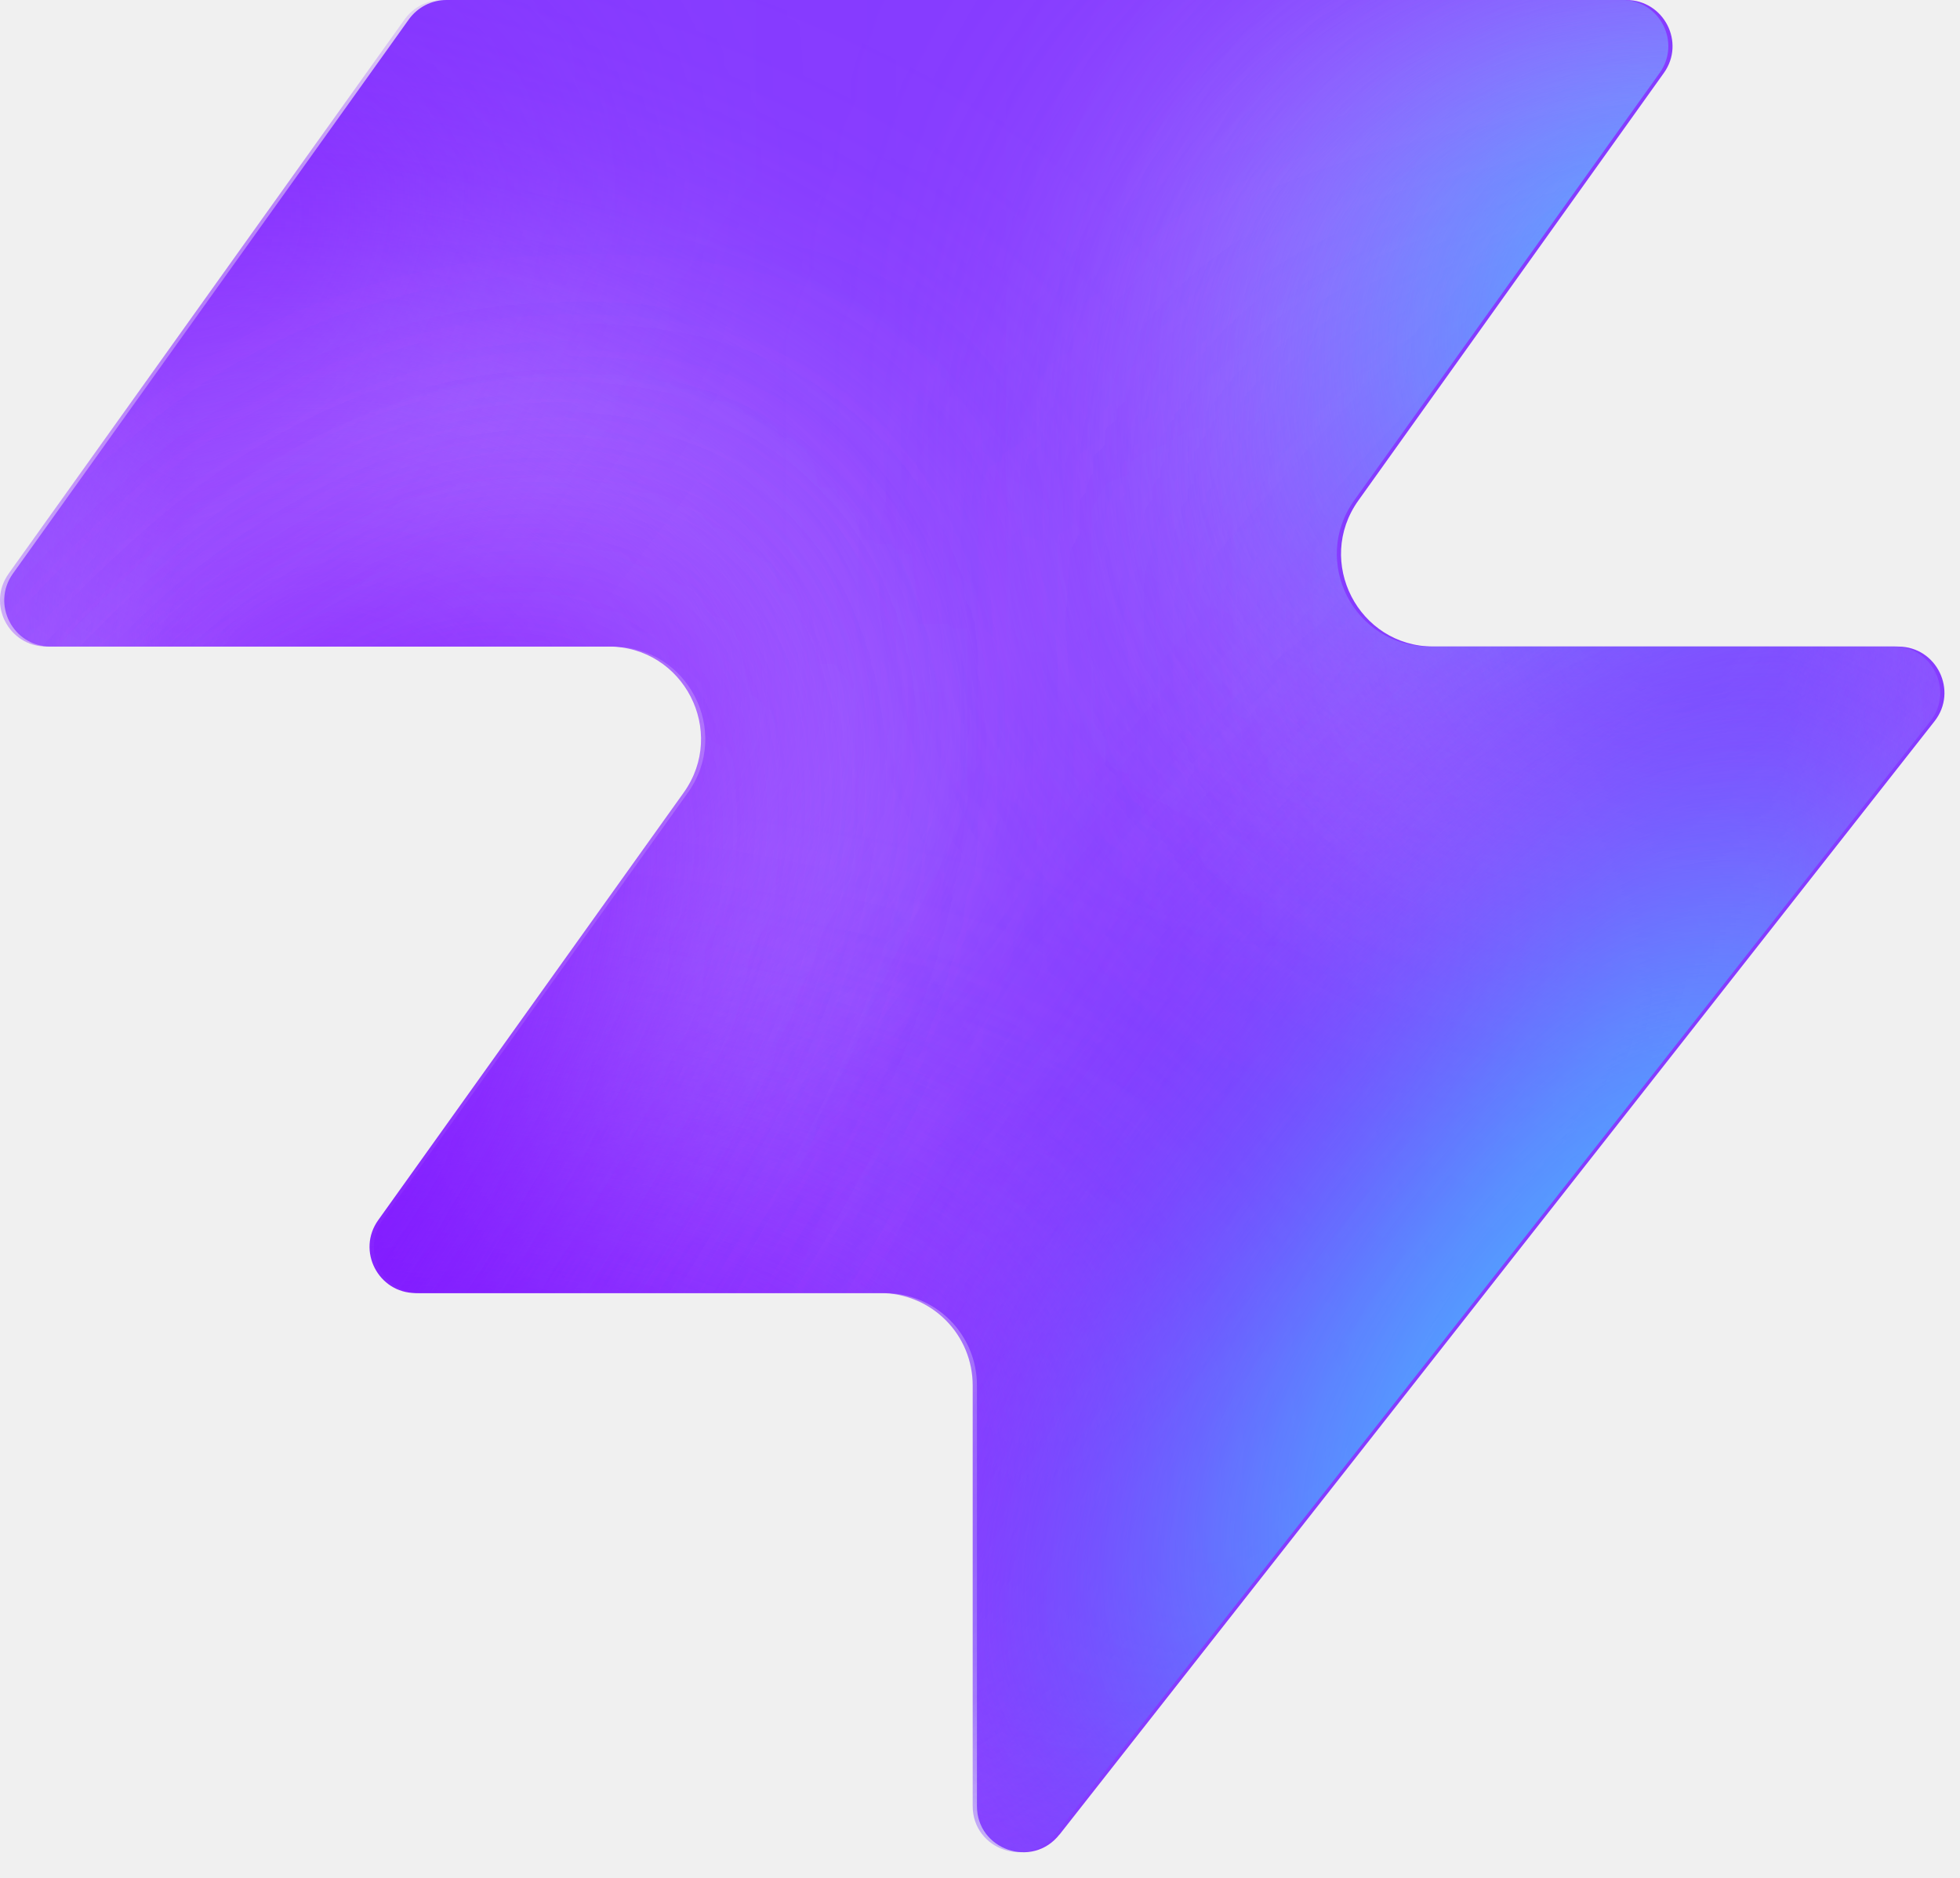
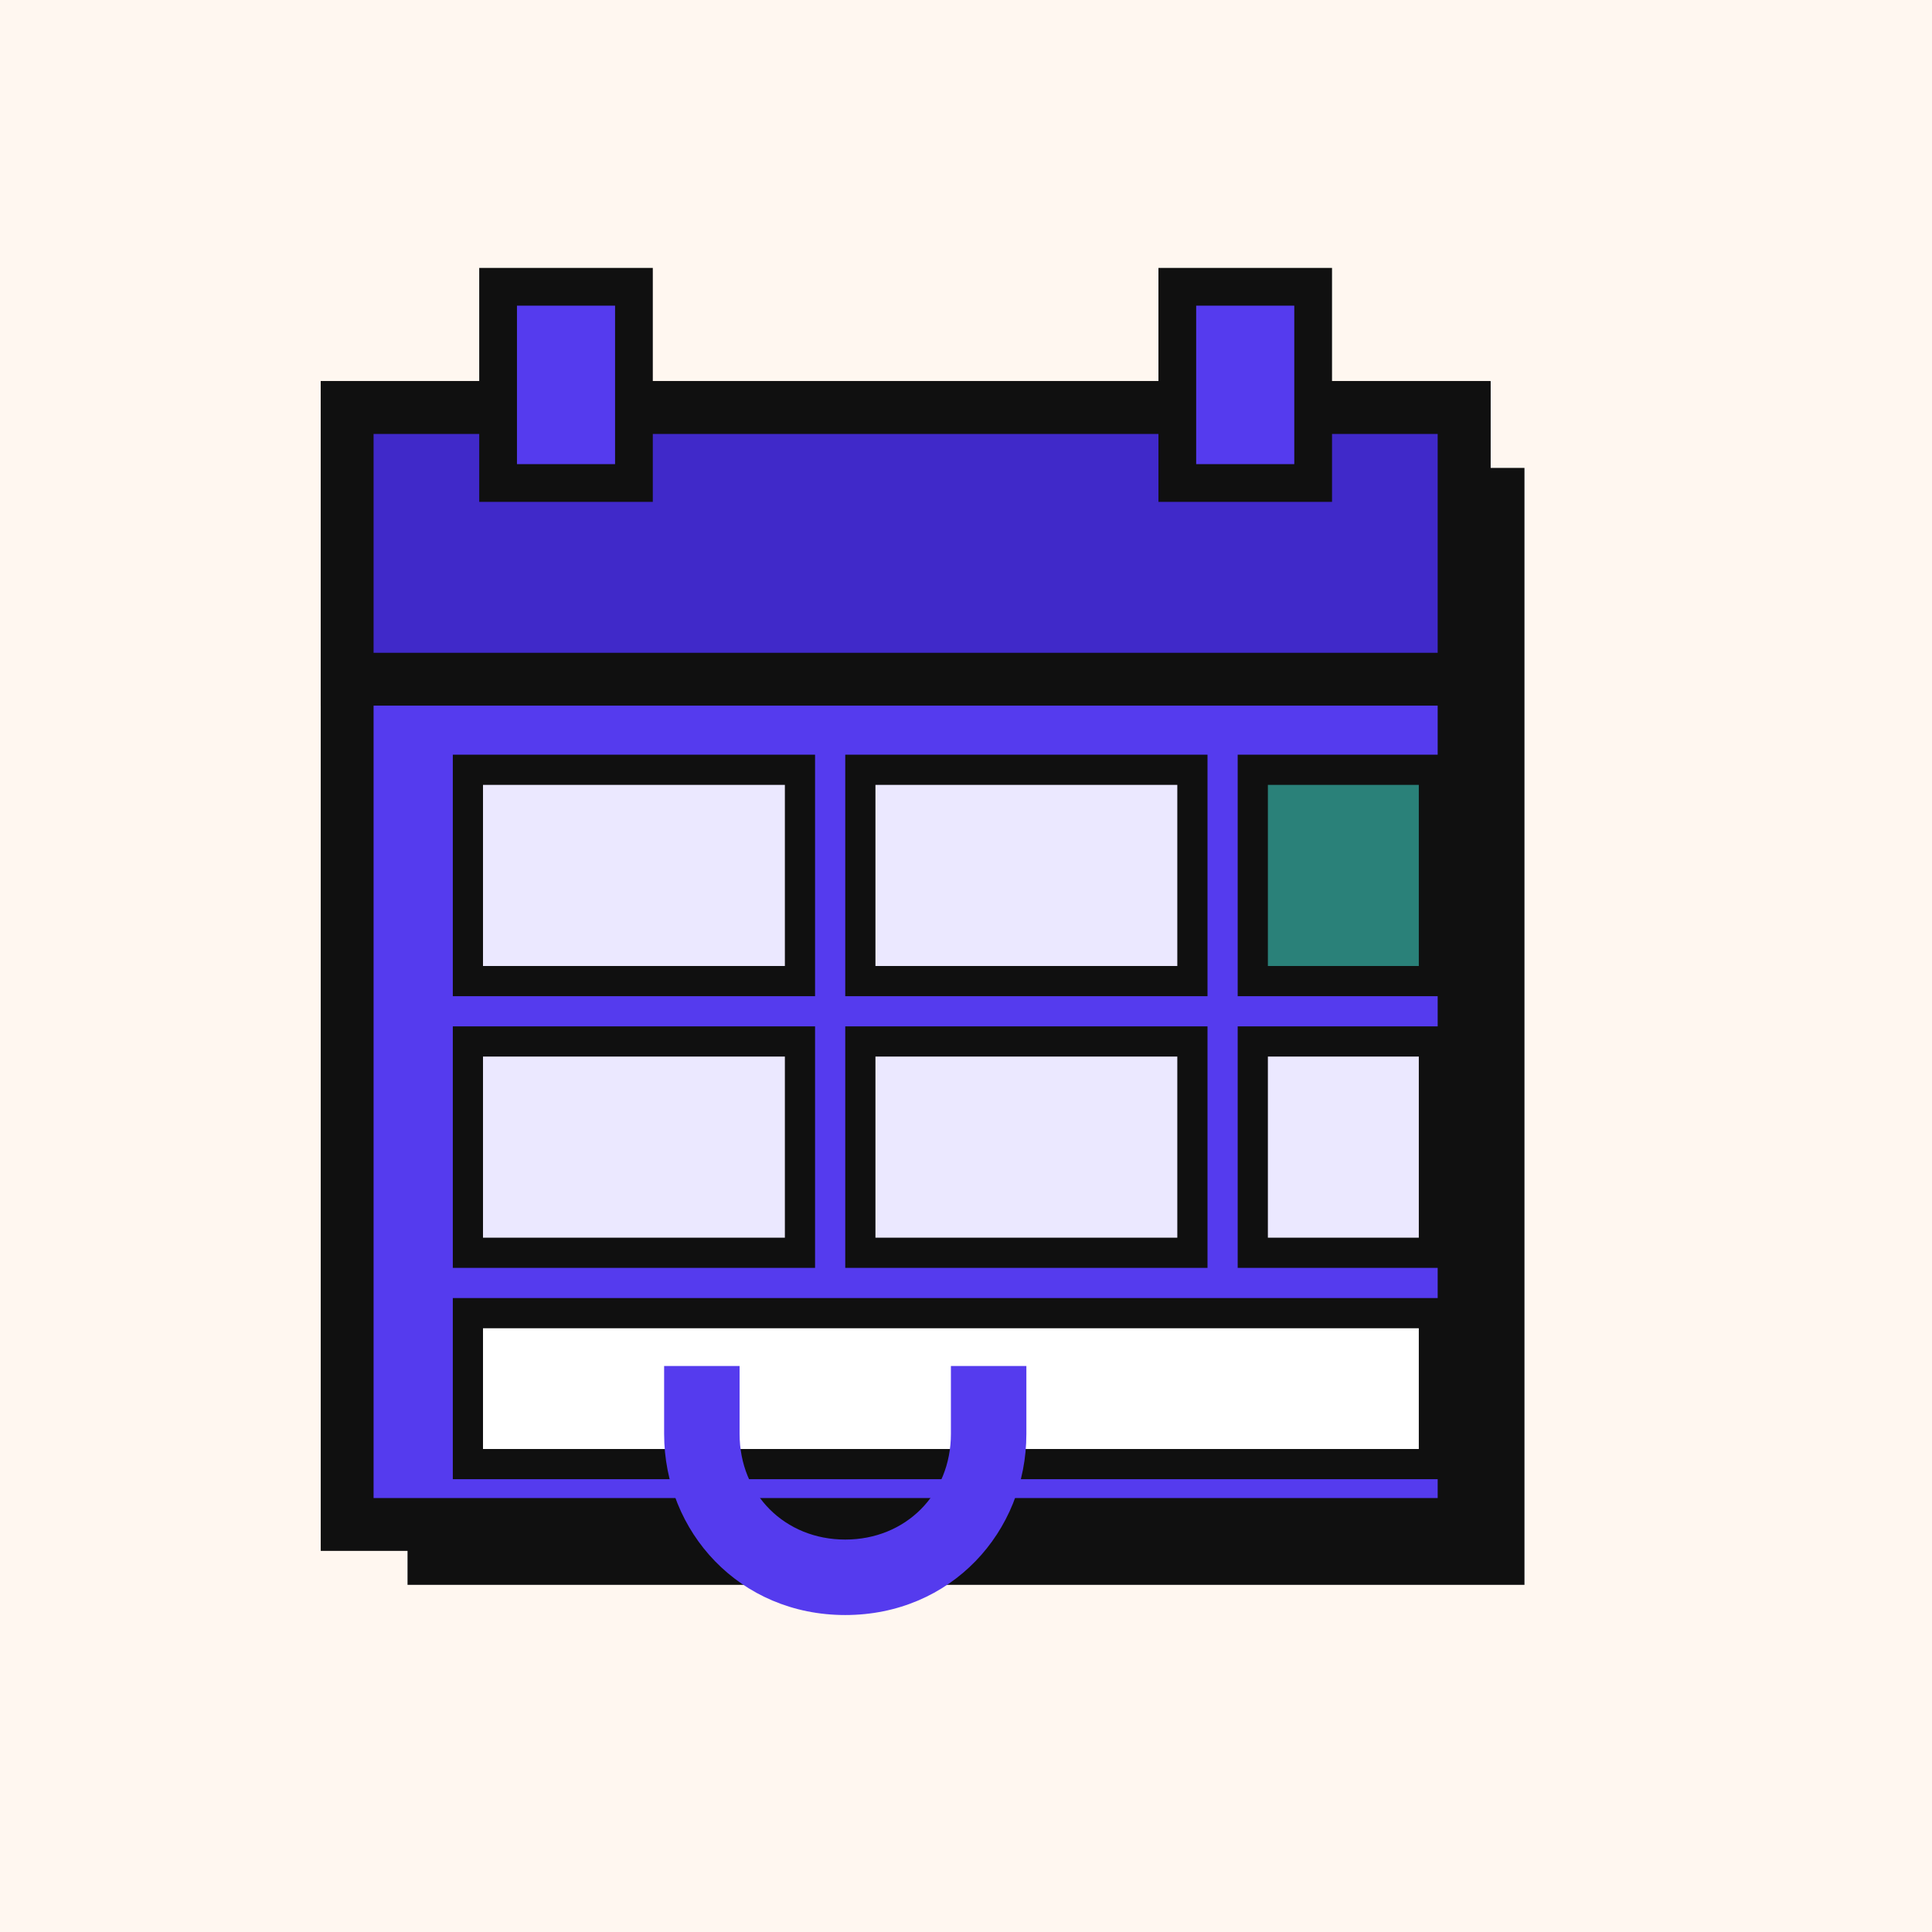
- <svg xmlns="http://www.w3.org/2000/svg" width="48" height="46" fill="none" viewBox="0 0 48 46">
-   <path fill="#863bff" d="M25.946 44.938c-.664.845-2.021.375-2.021-.698V33.937a2.26 2.26 0 0 0-2.262-2.262H10.287c-.92 0-1.456-1.04-.92-1.788l7.48-10.471c1.07-1.497 0-3.578-1.842-3.578H1.237c-.92 0-1.456-1.04-.92-1.788L10.013.474c.214-.297.556-.474.92-.474h28.894c.92 0 1.456 1.04.92 1.788l-7.48 10.471c-1.07 1.498 0 3.579 1.842 3.579h11.377c.943 0 1.473 1.088.89 1.83L25.947 44.94z" style="fill:#863bff;fill:color(display-p3 .525 .23 1);fill-opacity:1" />
-   <mask id="a" width="48" height="46" x="0" y="0" maskUnits="userSpaceOnUse" style="mask-type:alpha">
-     <path fill="#000" d="M25.842 44.938c-.664.844-2.021.375-2.021-.698V33.937a2.26 2.26 0 0 0-2.262-2.262H10.183c-.92 0-1.456-1.04-.92-1.788l7.48-10.471c1.07-1.498 0-3.579-1.842-3.579H1.133c-.92 0-1.456-1.04-.92-1.787L9.91.473c.214-.297.556-.474.92-.474h28.894c.92 0 1.456 1.04.92 1.788l-7.48 10.471c-1.07 1.498 0 3.578 1.842 3.578h11.377c.943 0 1.473 1.088.89 1.832L25.843 44.94z" style="fill:#000;fill-opacity:1" />
-   </mask>
-   <g mask="url(#a)">
-     <g filter="url(#b)">
-       <ellipse cx="5.508" cy="14.704" fill="#ede6ff" rx="5.508" ry="14.704" style="fill:#ede6ff;fill:color(display-p3 .927 .903 1);fill-opacity:1" transform="matrix(.00324 1 1 -.00324 -4.47 31.516)" />
-     </g>
-     <g filter="url(#c)">
-       <ellipse cx="10.399" cy="29.851" fill="#ede6ff" rx="10.399" ry="29.851" style="fill:#ede6ff;fill:color(display-p3 .927 .903 1);fill-opacity:1" transform="matrix(.00324 1 1 -.00324 -39.328 7.883)" />
-     </g>
-     <g filter="url(#d)">
-       <ellipse cx="5.508" cy="30.487" fill="#7e14ff" rx="5.508" ry="30.487" style="fill:#7e14ff;fill:color(display-p3 .492 .077 1);fill-opacity:1" transform="rotate(89.814 -25.913 -14.639)scale(1 -1)" />
-     </g>
-     <g filter="url(#e)">
-       <ellipse cx="5.508" cy="30.599" fill="#7e14ff" rx="5.508" ry="30.599" style="fill:#7e14ff;fill:color(display-p3 .492 .077 1);fill-opacity:1" transform="rotate(89.814 -32.644 -3.334)scale(1 -1)" />
-     </g>
-     <g filter="url(#f)">
-       <ellipse cx="5.508" cy="30.599" fill="#7e14ff" rx="5.508" ry="30.599" style="fill:#7e14ff;fill:color(display-p3 .492 .077 1);fill-opacity:1" transform="matrix(.00324 1 1 -.00324 -34.34 30.47)" />
-     </g>
-     <g filter="url(#g)">
-       <ellipse cx="14.072" cy="22.078" fill="#ede6ff" rx="14.072" ry="22.078" style="fill:#ede6ff;fill:color(display-p3 .927 .903 1);fill-opacity:1" transform="rotate(93.35 24.506 48.493)scale(-1 1)" />
-     </g>
-     <g filter="url(#h)">
-       <ellipse cx="3.47" cy="21.501" fill="#7e14ff" rx="3.47" ry="21.501" style="fill:#7e14ff;fill:color(display-p3 .492 .077 1);fill-opacity:1" transform="rotate(89.009 28.708 47.59)scale(-1 1)" />
-     </g>
-     <g filter="url(#i)">
-       <ellipse cx="3.47" cy="21.501" fill="#7e14ff" rx="3.47" ry="21.501" style="fill:#7e14ff;fill:color(display-p3 .492 .077 1);fill-opacity:1" transform="rotate(89.009 28.708 47.59)scale(-1 1)" />
-     </g>
-     <g filter="url(#j)">
-       <ellipse cx=".387" cy="8.972" fill="#7e14ff" rx="4.407" ry="29.108" style="fill:#7e14ff;fill:color(display-p3 .492 .077 1);fill-opacity:1" transform="rotate(39.51 .387 8.972)" />
-     </g>
-     <g filter="url(#k)">
-       <ellipse cx="47.523" cy="-6.092" fill="#7e14ff" rx="4.407" ry="29.108" style="fill:#7e14ff;fill:color(display-p3 .492 .077 1);fill-opacity:1" transform="rotate(37.892 47.523 -6.092)" />
-     </g>
-     <g filter="url(#l)">
-       <ellipse cx="41.412" cy="6.333" fill="#47bfff" rx="5.971" ry="9.665" style="fill:#47bfff;fill:color(display-p3 .28 .748 1);fill-opacity:1" transform="rotate(37.892 41.412 6.333)" />
-     </g>
-     <g filter="url(#m)">
-       <ellipse cx="-1.879" cy="38.332" fill="#7e14ff" rx="4.407" ry="29.108" style="fill:#7e14ff;fill:color(display-p3 .492 .077 1);fill-opacity:1" transform="rotate(37.892 -1.88 38.332)" />
-     </g>
-     <g filter="url(#n)">
-       <ellipse cx="-1.879" cy="38.332" fill="#7e14ff" rx="4.407" ry="29.108" style="fill:#7e14ff;fill:color(display-p3 .492 .077 1);fill-opacity:1" transform="rotate(37.892 -1.88 38.332)" />
-     </g>
-     <g filter="url(#o)">
-       <ellipse cx="35.651" cy="29.907" fill="#7e14ff" rx="4.407" ry="29.108" style="fill:#7e14ff;fill:color(display-p3 .492 .077 1);fill-opacity:1" transform="rotate(37.892 35.651 29.907)" />
-     </g>
-     <g filter="url(#p)">
-       <ellipse cx="38.418" cy="32.4" fill="#47bfff" rx="5.971" ry="15.297" style="fill:#47bfff;fill:color(display-p3 .28 .748 1);fill-opacity:1" transform="rotate(37.892 38.418 32.4)" />
-     </g>
-   </g>
-   <defs>
-     <filter id="b" width="60.045" height="41.654" x="-19.77" y="16.149" color-interpolation-filters="sRGB" filterUnits="userSpaceOnUse">
-       <feFlood flood-opacity="0" result="BackgroundImageFix" />
-       <feBlend in="SourceGraphic" in2="BackgroundImageFix" result="shape" />
-       <feGaussianBlur result="effect1_foregroundBlur_2002_17158" stdDeviation="7.659" />
-     </filter>
-     <filter id="c" width="90.34" height="51.437" x="-54.613" y="-7.533" color-interpolation-filters="sRGB" filterUnits="userSpaceOnUse">
-       <feFlood flood-opacity="0" result="BackgroundImageFix" />
-       <feBlend in="SourceGraphic" in2="BackgroundImageFix" result="shape" />
-       <feGaussianBlur result="effect1_foregroundBlur_2002_17158" stdDeviation="7.659" />
-     </filter>
-     <filter id="d" width="79.355" height="29.4" x="-49.64" y="2.03" color-interpolation-filters="sRGB" filterUnits="userSpaceOnUse">
-       <feFlood flood-opacity="0" result="BackgroundImageFix" />
-       <feBlend in="SourceGraphic" in2="BackgroundImageFix" result="shape" />
-       <feGaussianBlur result="effect1_foregroundBlur_2002_17158" stdDeviation="4.596" />
-     </filter>
-     <filter id="e" width="79.579" height="29.4" x="-45.045" y="20.029" color-interpolation-filters="sRGB" filterUnits="userSpaceOnUse">
-       <feFlood flood-opacity="0" result="BackgroundImageFix" />
-       <feBlend in="SourceGraphic" in2="BackgroundImageFix" result="shape" />
-       <feGaussianBlur result="effect1_foregroundBlur_2002_17158" stdDeviation="4.596" />
-     </filter>
-     <filter id="f" width="79.579" height="29.4" x="-43.513" y="21.178" color-interpolation-filters="sRGB" filterUnits="userSpaceOnUse">
-       <feFlood flood-opacity="0" result="BackgroundImageFix" />
-       <feBlend in="SourceGraphic" in2="BackgroundImageFix" result="shape" />
-       <feGaussianBlur result="effect1_foregroundBlur_2002_17158" stdDeviation="4.596" />
-     </filter>
-     <filter id="g" width="74.749" height="58.852" x="15.756" y="-17.901" color-interpolation-filters="sRGB" filterUnits="userSpaceOnUse">
-       <feFlood flood-opacity="0" result="BackgroundImageFix" />
-       <feBlend in="SourceGraphic" in2="BackgroundImageFix" result="shape" />
-       <feGaussianBlur result="effect1_foregroundBlur_2002_17158" stdDeviation="7.659" />
-     </filter>
-     <filter id="h" width="61.377" height="25.362" x="23.548" y="2.284" color-interpolation-filters="sRGB" filterUnits="userSpaceOnUse">
-       <feFlood flood-opacity="0" result="BackgroundImageFix" />
-       <feBlend in="SourceGraphic" in2="BackgroundImageFix" result="shape" />
-       <feGaussianBlur result="effect1_foregroundBlur_2002_17158" stdDeviation="4.596" />
-     </filter>
-     <filter id="i" width="61.377" height="25.362" x="23.548" y="2.284" color-interpolation-filters="sRGB" filterUnits="userSpaceOnUse">
-       <feFlood flood-opacity="0" result="BackgroundImageFix" />
-       <feBlend in="SourceGraphic" in2="BackgroundImageFix" result="shape" />
-       <feGaussianBlur result="effect1_foregroundBlur_2002_17158" stdDeviation="4.596" />
-     </filter>
-     <filter id="j" width="56.045" height="63.649" x="-27.636" y="-22.853" color-interpolation-filters="sRGB" filterUnits="userSpaceOnUse">
-       <feFlood flood-opacity="0" result="BackgroundImageFix" />
-       <feBlend in="SourceGraphic" in2="BackgroundImageFix" result="shape" />
-       <feGaussianBlur result="effect1_foregroundBlur_2002_17158" stdDeviation="4.596" />
-     </filter>
-     <filter id="k" width="54.814" height="64.646" x="20.116" y="-38.415" color-interpolation-filters="sRGB" filterUnits="userSpaceOnUse">
-       <feFlood flood-opacity="0" result="BackgroundImageFix" />
-       <feBlend in="SourceGraphic" in2="BackgroundImageFix" result="shape" />
-       <feGaussianBlur result="effect1_foregroundBlur_2002_17158" stdDeviation="4.596" />
-     </filter>
-     <filter id="l" width="33.541" height="35.313" x="24.641" y="-11.323" color-interpolation-filters="sRGB" filterUnits="userSpaceOnUse">
-       <feFlood flood-opacity="0" result="BackgroundImageFix" />
-       <feBlend in="SourceGraphic" in2="BackgroundImageFix" result="shape" />
-       <feGaussianBlur result="effect1_foregroundBlur_2002_17158" stdDeviation="4.596" />
-     </filter>
-     <filter id="m" width="54.814" height="64.646" x="-29.286" y="6.009" color-interpolation-filters="sRGB" filterUnits="userSpaceOnUse">
-       <feFlood flood-opacity="0" result="BackgroundImageFix" />
-       <feBlend in="SourceGraphic" in2="BackgroundImageFix" result="shape" />
-       <feGaussianBlur result="effect1_foregroundBlur_2002_17158" stdDeviation="4.596" />
-     </filter>
-     <filter id="n" width="54.814" height="64.646" x="-29.286" y="6.009" color-interpolation-filters="sRGB" filterUnits="userSpaceOnUse">
-       <feFlood flood-opacity="0" result="BackgroundImageFix" />
-       <feBlend in="SourceGraphic" in2="BackgroundImageFix" result="shape" />
-       <feGaussianBlur result="effect1_foregroundBlur_2002_17158" stdDeviation="4.596" />
-     </filter>
-     <filter id="o" width="54.814" height="64.646" x="8.244" y="-2.416" color-interpolation-filters="sRGB" filterUnits="userSpaceOnUse">
-       <feFlood flood-opacity="0" result="BackgroundImageFix" />
-       <feBlend in="SourceGraphic" in2="BackgroundImageFix" result="shape" />
-       <feGaussianBlur result="effect1_foregroundBlur_2002_17158" stdDeviation="4.596" />
-     </filter>
-     <filter id="p" width="39.409" height="43.623" x="18.713" y="10.588" color-interpolation-filters="sRGB" filterUnits="userSpaceOnUse">
-       <feFlood flood-opacity="0" result="BackgroundImageFix" />
-       <feBlend in="SourceGraphic" in2="BackgroundImageFix" result="shape" />
-       <feGaussianBlur result="effect1_foregroundBlur_2002_17158" stdDeviation="4.596" />
-     </filter>
-   </defs>
+ <svg xmlns="http://www.w3.org/2000/svg" viewBox="0 0 512 512" role="img" aria-label="URANUS Lịch">
+   <rect width="512" height="512" fill="#fff7f0" />
+   <rect x="108" y="124" width="296" height="296" fill="#101010" />
+   <rect x="92" y="108" width="296" height="296" fill="#553bee" stroke="#101010" stroke-width="14" />
+   <rect x="92" y="108" width="296" height="72" fill="#4029c9" stroke="#101010" stroke-width="14" />
+   <rect x="132" y="76" width="36" height="52" fill="#553bee" stroke="#101010" stroke-width="10" />
+   <rect x="312" y="76" width="36" height="52" fill="#553bee" stroke="#101010" stroke-width="10" />
+   <rect x="124" y="204" width="88" height="56" fill="#ebe8ff" stroke="#101010" stroke-width="8" />
+   <rect x="228" y="204" width="88" height="56" fill="#ebe8ff" stroke="#101010" stroke-width="8" />
+   <rect x="332" y="204" width="48" height="56" fill="#2a8179" stroke="#101010" stroke-width="8" />
+   <rect x="124" y="276" width="88" height="56" fill="#ebe8ff" stroke="#101010" stroke-width="8" />
+   <rect x="228" y="276" width="88" height="56" fill="#ebe8ff" stroke="#101010" stroke-width="8" />
+   <rect x="332" y="276" width="48" height="56" fill="#ebe8ff" stroke="#101010" stroke-width="8" />
+   <rect x="124" y="348" width="256" height="40" fill="#ffffff" stroke="#101010" stroke-width="8" />
+   <path fill="#553bee" d="M168 362h28v18c0 16 12 28 28 28s28-12 28-28v-18h20v18c0 26-20 48-48 48s-48-22-48-48v-18z" />
</svg>
